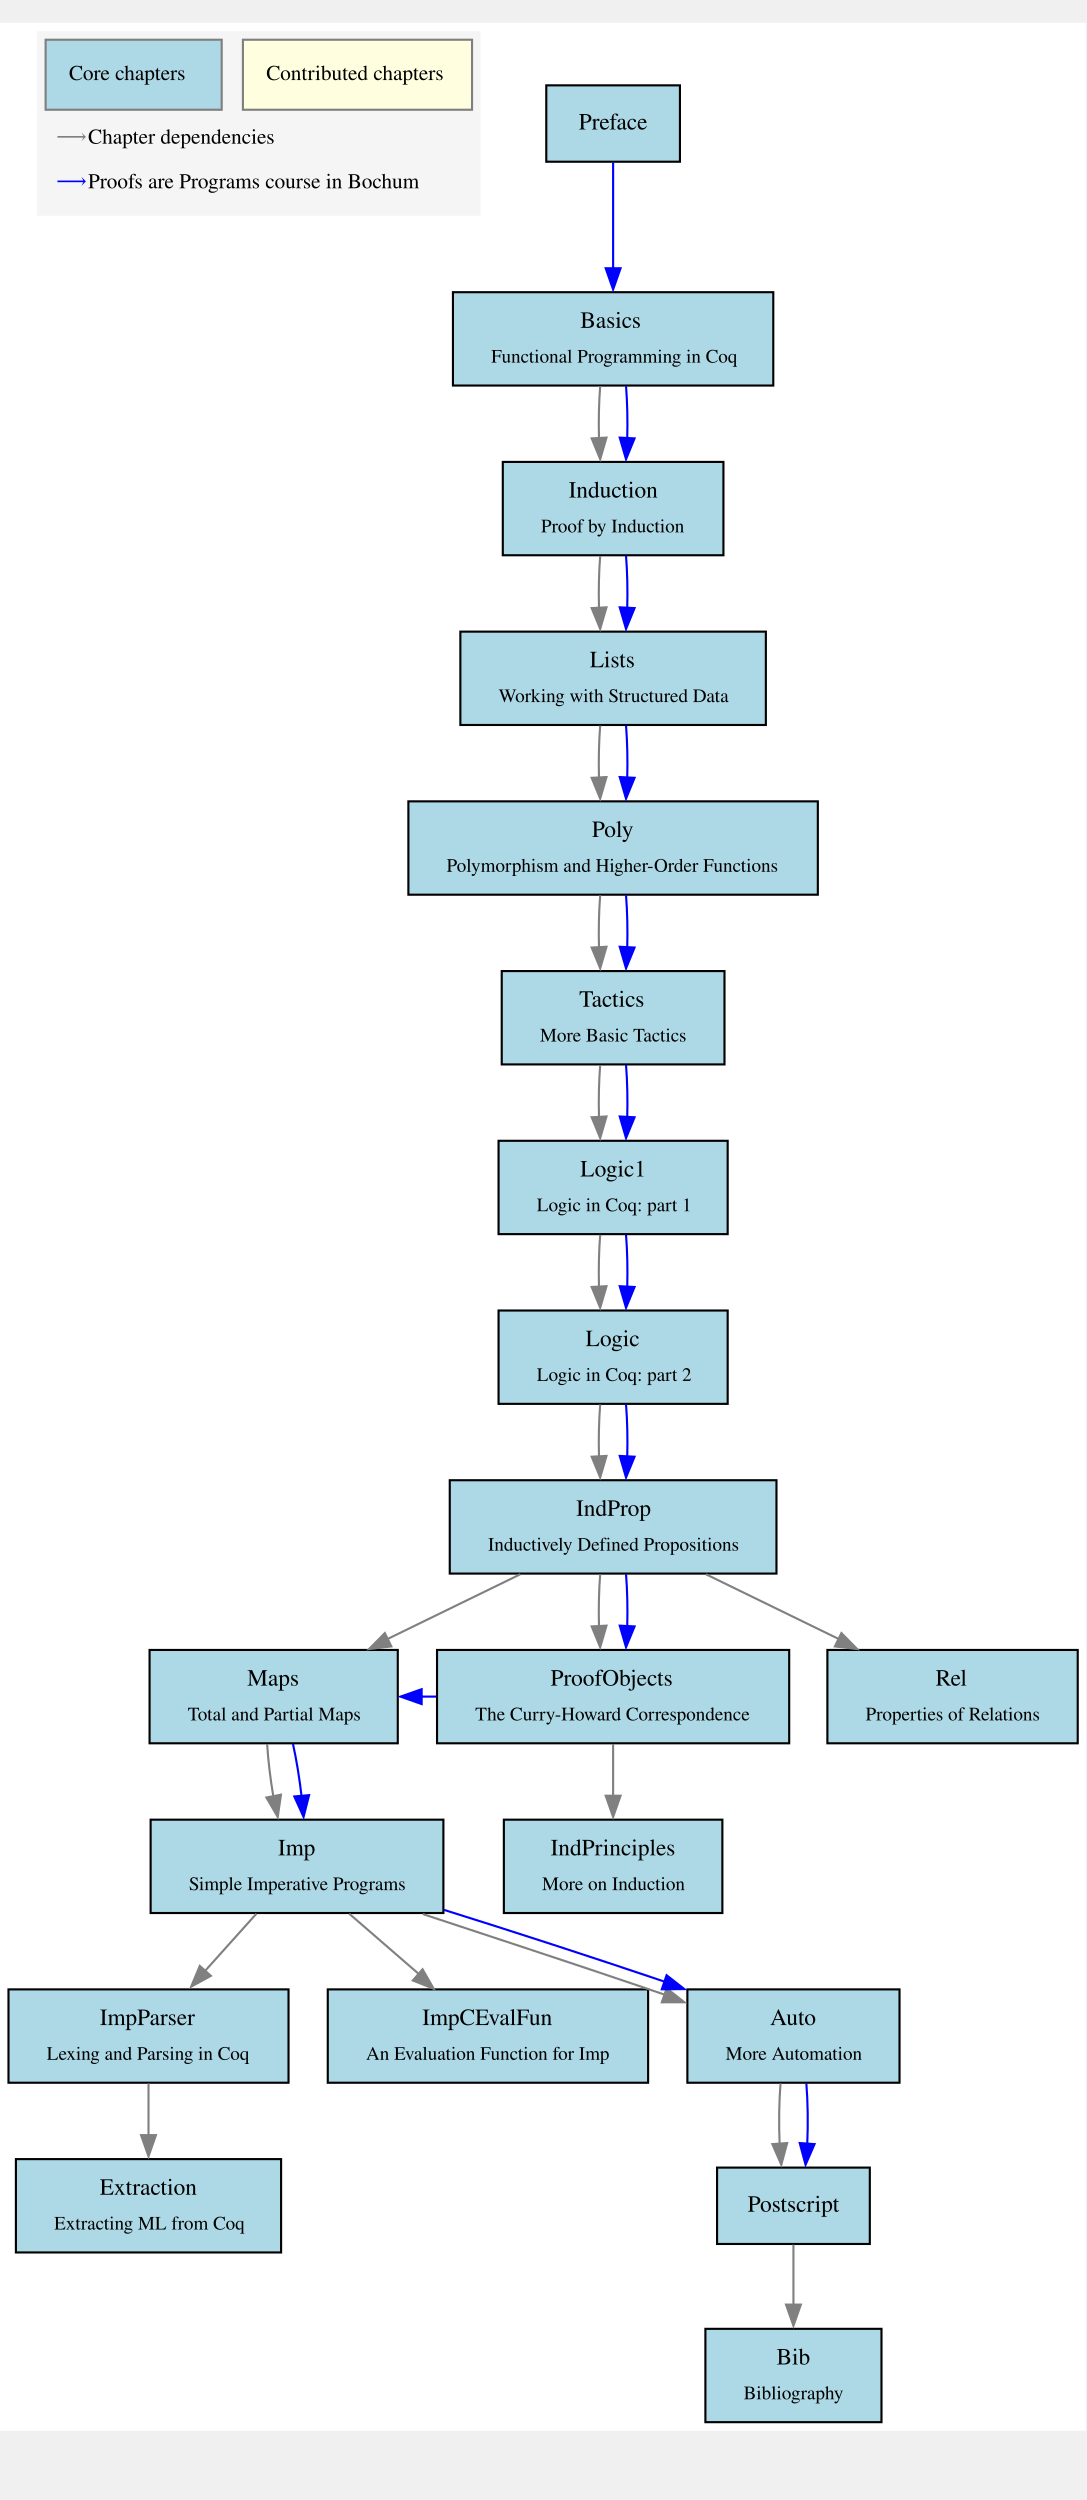
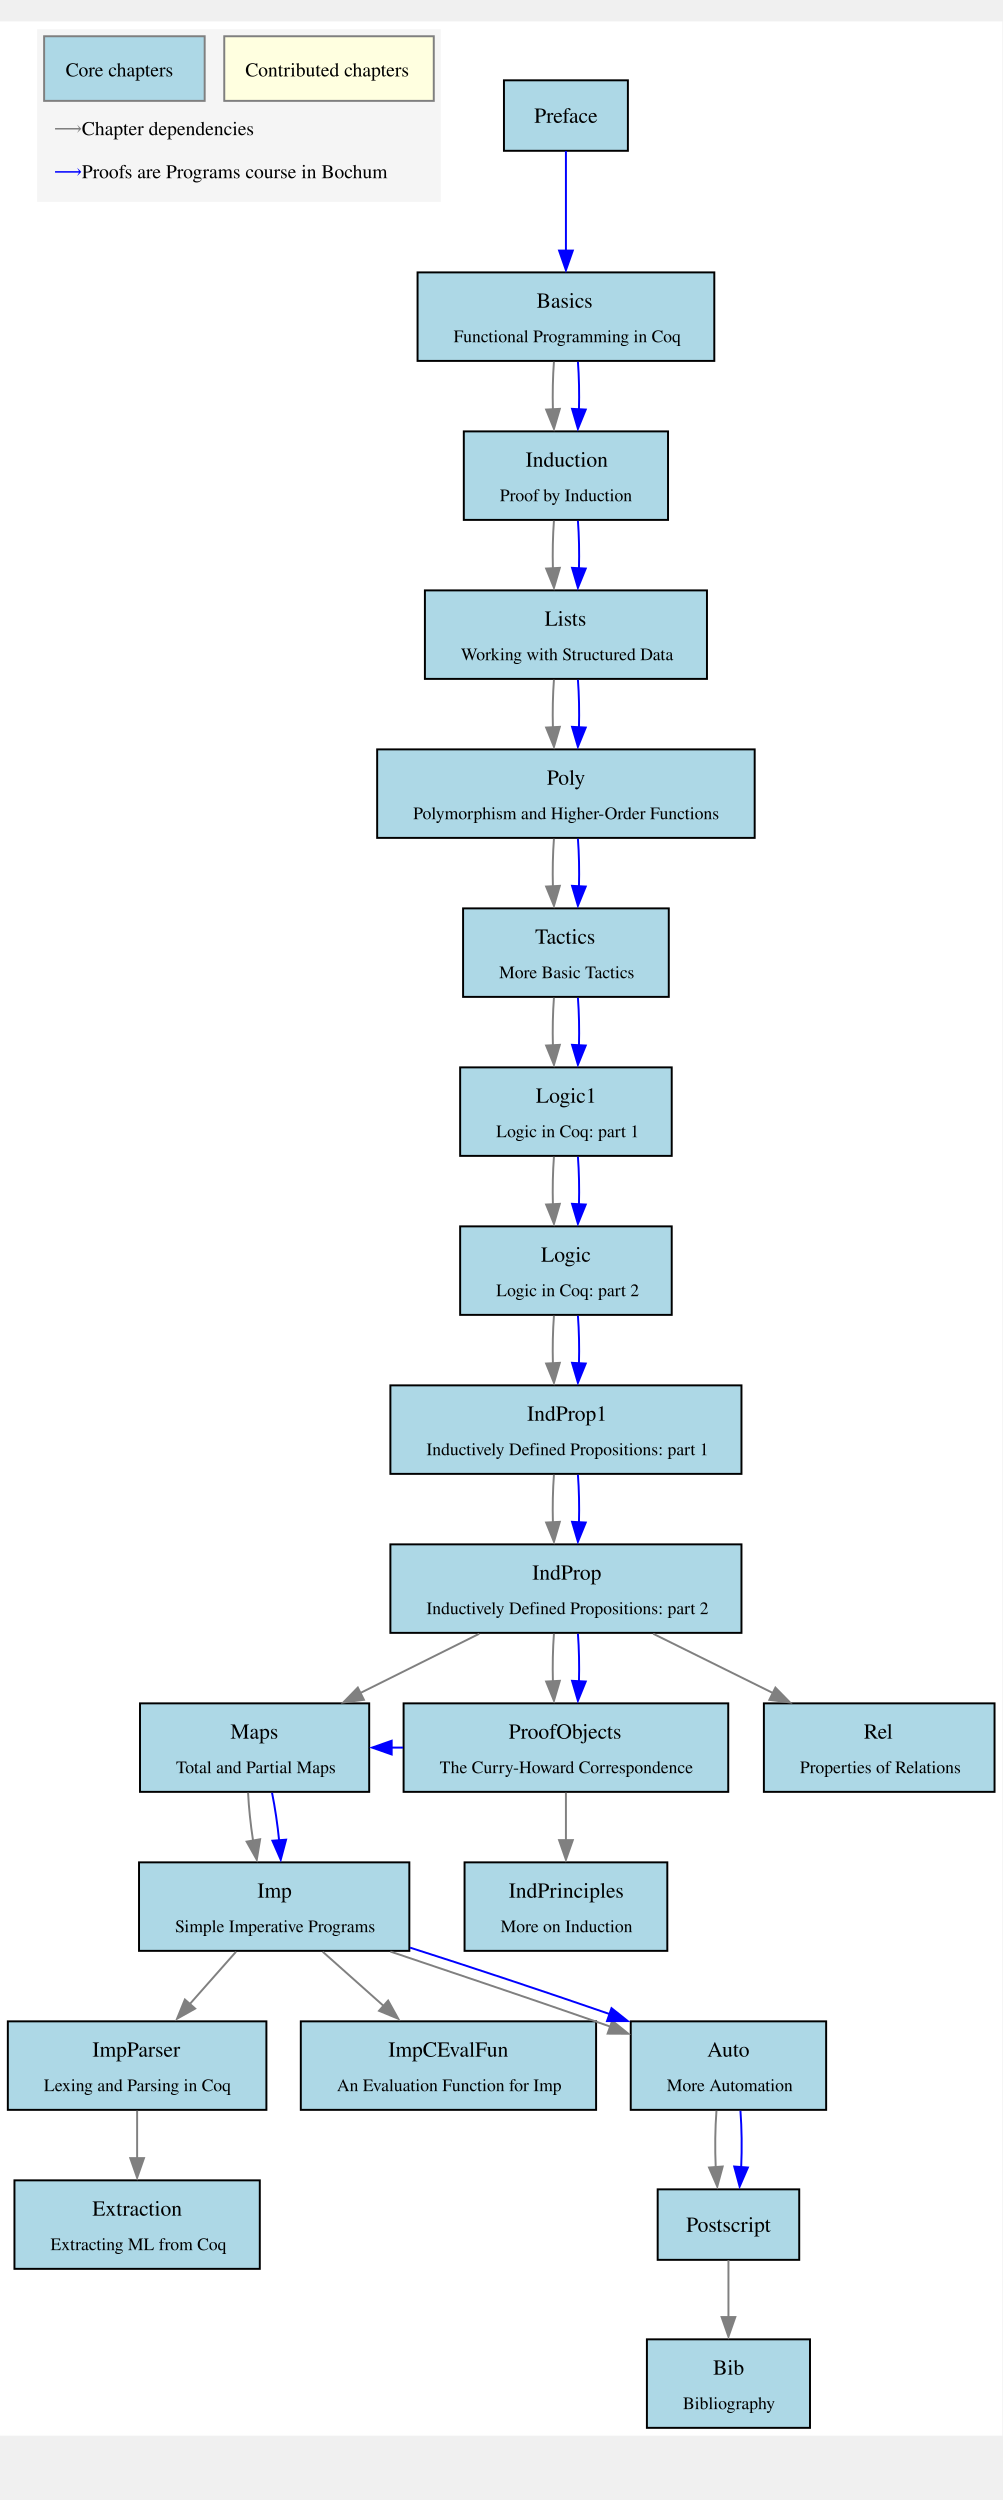
- <svg xmlns="http://www.w3.org/2000/svg" xmlns:xlink="http://www.w3.org/1999/xlink" width="504pt" height="1160pt" viewBox="0.00 21.60 504.00 1138.87">
-   <g id="graph0" class="graph deps" transform="scale(0.984375 0.984375) rotate(0) translate(4 1152.94)">
-     <polygon fill="white" stroke="none" points="-4,4 -4,-1131 508,-1131 508,4 -4,4" />
+ <svg xmlns="http://www.w3.org/2000/svg" xmlns:xlink="http://www.w3.org/1999/xlink" width="504pt" height="1257pt" viewBox="0.00 21.60 504.00 1235.51">
+   <g id="graph0" class="graph deps" transform="scale(0.984519 0.984519) rotate(0) translate(4 1250.94)">
+     <polygon fill="white" stroke="none" points="-4,4 -4,-1229 507.92,-1229 507.92,4 -4,4" />
    <g id="node1" class="node">
      <g id="a_node1">
        <a xlink:title="Go to chapter" target="_top">
-           <polygon fill="WhiteSmoke" stroke="none" points="222.5,-1127 13.5,-1127 13.5,-1040 222.5,-1040 222.5,-1127" />
-           <polygon fill="lightblue" stroke="none" points="17.5,-1090 17.5,-1123 100.5,-1123 100.5,-1090 17.5,-1090" />
-           <polygon fill="none" stroke="#7f7f7f" points="17.5,-1090 17.5,-1123 100.5,-1123 100.5,-1090 17.5,-1090" />
-           <text text-anchor="start" x="28.5" y="-1104" font-family="Times,serif" font-size="10.00"> Core chapters </text>
-           <polygon fill="lightyellow" stroke="none" points="110.5,-1090 110.5,-1123 218.5,-1123 218.5,-1090 110.5,-1090" />
-           <polygon fill="none" stroke="#7f7f7f" points="110.5,-1090 110.5,-1123 218.5,-1123 218.5,-1090 110.5,-1090" />
-           <text text-anchor="start" x="121.5" y="-1104" font-family="Times,serif" font-size="10.00">Contributed chapters</text>
-           <text text-anchor="start" x="22.5" y="-1074" font-family="Times,serif" font-size="10.00" fill="gray">⟶</text>
-           <text text-anchor="start" x="37.5" y="-1074" font-family="Times,serif" font-size="10.00">     Chapter dependencies</text>
-           <text text-anchor="start" x="22.5" y="-1053" font-family="Times,serif" font-size="10.00" fill="blue">⟶</text>
-           <text text-anchor="start" x="37.5" y="-1053" font-family="Times,serif" font-size="10.00">     Proofs are Programs course in Bochum</text>
+           <polygon fill="WhiteSmoke" stroke="none" points="221.12,-1225 14.93,-1225 14.93,-1136.8 221.12,-1136.8 221.12,-1225" />
+           <polygon fill="lightblue" stroke="none" points="18.53,-1188.4 18.53,-1221.4 100.53,-1221.4 100.53,-1188.4 18.53,-1188.4" />
+           <polygon fill="none" stroke="#7f7f7f" points="18.53,-1188.4 18.53,-1221.4 100.53,-1221.4 100.53,-1188.4 18.53,-1188.4" />
+           <text text-anchor="start" x="29.53" y="-1200.9" font-family="Times,serif" font-size="10.00"> Core chapters </text>
+           <polygon fill="lightyellow" stroke="none" points="110.53,-1188.4 110.53,-1221.4 217.53,-1221.4 217.53,-1188.4 110.53,-1188.4" />
+           <polygon fill="none" stroke="#7f7f7f" points="110.53,-1188.4 110.53,-1221.4 217.53,-1221.4 217.53,-1188.4 110.53,-1188.4" />
+           <text text-anchor="start" x="121.28" y="-1200.9" font-family="Times,serif" font-size="10.00">Contributed chapters</text>
+           <text text-anchor="start" x="23.53" y="-1170.9" font-family="Times,serif" font-size="10.00" fill="gray">⟶</text>
+           <text text-anchor="start" x="37.78" y="-1170.9" font-family="Times,serif" font-size="10.00">     Chapter dependencies</text>
+           <text text-anchor="start" x="23.53" y="-1148.9" font-family="Times,serif" font-size="10.00" fill="blue">⟶</text>
+           <text text-anchor="start" x="37.78" y="-1148.9" font-family="Times,serif" font-size="10.00">     Proofs are Programs course in Bochum</text>
        </a>
      </g>
    </g>
    <g id="node2" class="node">
      <g id="a_node2">
        <a xlink:href="Preface.html" xlink:title="Go to chapter" target="_top">
-           <polygon fill="lightblue" stroke="black" points="316.5,-1101.5 253.5,-1101.5 253.5,-1065.5 316.5,-1065.5 316.5,-1101.5" />
-           <text text-anchor="middle" x="285" y="-1080.7" font-family="Times,serif" font-size="11.00">Preface</text>
+           <polygon fill="lightblue" stroke="black" points="316.67,-1198.9 253.37,-1198.9 253.37,-1162.9 316.67,-1162.9 316.67,-1198.9" />
+           <text text-anchor="middle" x="285.02" y="-1177.2" font-family="Times,serif" font-size="11.00">Preface</text>
        </a>
      </g>
    </g>
    <g id="node4" class="node">
      <g id="a_node4">
        <a xlink:href="Basics.html" xlink:title="Go to chapter" target="_top">
-           <polygon fill="lightblue" stroke="black" points="360.5,-1004 209.5,-1004 209.5,-960 360.5,-960 360.5,-1004" />
-           <text text-anchor="start" x="269.5" y="-987.2" font-family="Times,serif" font-size="11.00">Basics</text>
-           <text text-anchor="start" x="227.5" y="-970.8" font-family="Times,serif" font-size="9.00">Functional Programming in Coq</text>
-         </a>
-       </g>
-     </g>
-     <g id="edge19" class="edge">
-       <path fill="none" stroke="blue" d="M285,-1065.17C285,-1051.42 285,-1031.81 285,-1015.2" />
-       <polygon fill="blue" stroke="blue" points="288.5,-1015.28 285,-1005.28 281.5,-1015.28 288.5,-1015.28" />
+           <polygon fill="lightblue" stroke="black" points="360.8,-1100.8 209.25,-1100.8 209.25,-1055.6 360.8,-1055.6 360.8,-1100.8" />
+           <text text-anchor="start" x="270.02" y="-1082.75" font-family="Times,serif" font-size="11.00">Basics</text>
+           <text text-anchor="start" x="227.65" y="-1065.15" font-family="Times,serif" font-size="9.00">Functional Programming in Coq</text>
+         </a>
+       </g>
+     </g>
+     <g id="edge20" class="edge">
+       <path fill="none" stroke="blue" d="M285.02,-1162.82C285.02,-1148.82 285.02,-1128.63 285.02,-1111.59" />
+       <polygon fill="blue" stroke="blue" points="288.53,-1111.94 285.02,-1101.94 281.53,-1111.94 288.53,-1111.94" />
    </g>
    <g id="node3" class="node">
      <g id="a_node3">
        <a xlink:href="Postscript.html" xlink:title="Go to chapter" target="_top">
-           <polygon fill="lightblue" stroke="black" points="406,-120 334,-120 334,-84 406,-84 406,-120" />
-           <text text-anchor="middle" x="370" y="-99.2" font-family="Times,serif" font-size="11.00">Postscript</text>
-         </a>
-       </g>
-     </g>
-     <g id="node19" class="node">
-       <g id="a_node19">
+           <polygon fill="lightblue" stroke="black" points="404.17,-121.8 331.88,-121.8 331.88,-85.8 404.17,-85.8 404.17,-121.8" />
+           <text text-anchor="middle" x="368.02" y="-100.1" font-family="Times,serif" font-size="11.00">Postscript</text>
+         </a>
+       </g>
+     </g>
+     <g id="node20" class="node">
+       <g id="a_node20">
        <a xlink:href="Bib.html" xlink:title="Go to chapter" target="_top">
-           <polygon fill="lightblue" stroke="black" points="411.5,-44 328.5,-44 328.5,0 411.5,0 411.5,-44" />
-           <text text-anchor="start" x="362" y="-27.2" font-family="Times,serif" font-size="11.00">Bib</text>
-           <text text-anchor="start" x="346.5" y="-10.8" font-family="Times,serif" font-size="9.00">Bibliography</text>
-         </a>
-       </g>
-     </g>
-     <g id="edge15" class="edge">
-       <path fill="none" stroke="gray" d="M370,-83.69C370,-75.37 370,-65.11 370,-55.42" />
-       <polygon fill="gray" stroke="gray" points="373.5,-55.44 370,-45.44 366.5,-55.44 373.5,-55.44" />
+           <polygon fill="lightblue" stroke="black" points="409.67,-45.2 326.38,-45.2 326.38,0 409.67,0 409.67,-45.2" />
+           <text text-anchor="start" x="360.15" y="-27.15" font-family="Times,serif" font-size="11.00">Bib</text>
+           <text text-anchor="start" x="344.77" y="-9.55" font-family="Times,serif" font-size="9.00">Bibliography</text>
+         </a>
+       </g>
+     </g>
+     <g id="edge16" class="edge">
+       <path fill="none" stroke="gray" d="M368.02,-85.61C368.02,-77.09 368.02,-66.49 368.02,-56.48" />
+       <polygon fill="gray" stroke="gray" points="371.53,-56.58 368.02,-46.58 364.53,-56.58 371.53,-56.58" />
    </g>
    <g id="node5" class="node">
      <g id="a_node5">
        <a xlink:href="Induction.html" xlink:title="Go to chapter" target="_top">
-           <polygon fill="lightblue" stroke="black" points="337,-924 233,-924 233,-880 337,-880 337,-924" />
-           <text text-anchor="start" x="264" y="-907.2" font-family="Times,serif" font-size="11.00">Induction</text>
-           <text text-anchor="start" x="251" y="-890.8" font-family="Times,serif" font-size="9.00">Proof by Induction</text>
+           <polygon fill="lightblue" stroke="black" points="337.17,-1019.6 232.87,-1019.6 232.87,-974.4 337.17,-974.4 337.17,-1019.6" />
+           <text text-anchor="start" x="264.4" y="-1001.55" font-family="Times,serif" font-size="11.00">Induction</text>
+           <text text-anchor="start" x="251.27" y="-983.95" font-family="Times,serif" font-size="9.00">Proof by Induction</text>
        </a>
      </g>
    </g>
    <g id="edge1" class="edge">
-       <path fill="none" stroke="gray" d="M278.91,-959.69C278.3,-952.12 278.12,-943.43 278.34,-935.16" />
-       <polygon fill="gray" stroke="gray" points="281.88,-935.46 278.91,-925.29 274.89,-935.09 281.88,-935.46" />
-     </g>
-     <g id="edge20" class="edge">
-       <path fill="none" stroke="blue" d="M291.09,-959.69C291.7,-952.12 291.88,-943.43 291.66,-935.16" />
-       <polygon fill="blue" stroke="blue" points="295.11,-935.09 291.09,-925.29 288.12,-935.46 295.11,-935.09" />
+       <path fill="none" stroke="gray" d="M278.9,-1055.14C278.33,-1047.59 278.15,-1038.97 278.37,-1030.75" />
+       <polygon fill="gray" stroke="gray" points="281.9,-1031.11 278.91,-1020.94 274.91,-1030.75 281.9,-1031.11" />
+     </g>
+     <g id="edge21" class="edge">
+       <path fill="none" stroke="blue" d="M291.15,-1055.14C291.72,-1047.59 291.9,-1038.97 291.68,-1030.75" />
+       <polygon fill="blue" stroke="blue" points="295.14,-1030.75 291.14,-1020.94 288.15,-1031.11 295.14,-1030.75" />
    </g>
    <g id="node6" class="node">
      <g id="a_node6">
        <a xlink:href="Lists.html" xlink:title="Go to chapter" target="_top">
-           <polygon fill="lightblue" stroke="black" points="357,-844 213,-844 213,-800 357,-800 357,-844" />
-           <text text-anchor="start" x="274" y="-827.2" font-family="Times,serif" font-size="11.00">Lists</text>
-           <text text-anchor="start" x="231" y="-810.8" font-family="Times,serif" font-size="9.00">Working with Structured Data</text>
+           <polygon fill="lightblue" stroke="black" points="357.05,-938.4 213,-938.4 213,-893.2 357.05,-893.2 357.05,-938.4" />
+           <text text-anchor="start" x="274.15" y="-920.35" font-family="Times,serif" font-size="11.00">Lists</text>
+           <text text-anchor="start" x="231.4" y="-902.75" font-family="Times,serif" font-size="9.00">Working with Structured Data</text>
        </a>
      </g>
    </g>
    <g id="edge2" class="edge">
-       <path fill="none" stroke="gray" d="M278.91,-879.69C278.3,-872.12 278.12,-863.43 278.34,-855.16" />
-       <polygon fill="gray" stroke="gray" points="281.88,-855.46 278.91,-845.29 274.89,-855.09 281.88,-855.46" />
-     </g>
-     <g id="edge21" class="edge">
-       <path fill="none" stroke="blue" d="M291.09,-879.69C291.7,-872.12 291.88,-863.43 291.66,-855.16" />
-       <polygon fill="blue" stroke="blue" points="295.11,-855.09 291.09,-845.29 288.12,-855.46 295.11,-855.09" />
+       <path fill="none" stroke="gray" d="M278.9,-973.94C278.33,-966.39 278.15,-957.77 278.37,-949.55" />
+       <polygon fill="gray" stroke="gray" points="281.9,-949.91 278.91,-939.74 274.91,-949.55 281.9,-949.91" />
+     </g>
+     <g id="edge22" class="edge">
+       <path fill="none" stroke="blue" d="M291.15,-973.94C291.72,-966.39 291.9,-957.77 291.68,-949.55" />
+       <polygon fill="blue" stroke="blue" points="295.14,-949.55 291.14,-939.74 288.15,-949.91 295.14,-949.55" />
    </g>
    <g id="node7" class="node">
      <g id="a_node7">
        <a xlink:href="Poly.html" xlink:title="Go to chapter" target="_top">
-           <polygon fill="lightblue" stroke="black" points="381.5,-764 188.5,-764 188.5,-720 381.5,-720 381.5,-764" />
-           <text text-anchor="start" x="275" y="-747.2" font-family="Times,serif" font-size="11.00">Poly</text>
-           <text text-anchor="start" x="206.5" y="-730.8" font-family="Times,serif" font-size="9.00">Polymorphism and Higher-Order Functions</text>
+           <polygon fill="lightblue" stroke="black" points="381.42,-857.2 188.62,-857.2 188.62,-812 381.42,-812 381.42,-857.2" />
+           <text text-anchor="start" x="275.27" y="-839.15" font-family="Times,serif" font-size="11.00">Poly</text>
+           <text text-anchor="start" x="207.02" y="-821.55" font-family="Times,serif" font-size="9.00">Polymorphism and Higher-Order Functions</text>
        </a>
      </g>
    </g>
    <g id="edge3" class="edge">
-       <path fill="none" stroke="gray" d="M278.91,-799.69C278.3,-792.12 278.12,-783.43 278.34,-775.16" />
-       <polygon fill="gray" stroke="gray" points="281.88,-775.46 278.91,-765.29 274.89,-775.09 281.88,-775.46" />
-     </g>
-     <g id="edge22" class="edge">
-       <path fill="none" stroke="blue" d="M291.09,-799.69C291.7,-792.12 291.88,-783.43 291.66,-775.16" />
-       <polygon fill="blue" stroke="blue" points="295.11,-775.09 291.09,-765.29 288.12,-775.46 295.11,-775.09" />
+       <path fill="none" stroke="gray" d="M278.9,-892.74C278.33,-885.19 278.15,-876.57 278.37,-868.35" />
+       <polygon fill="gray" stroke="gray" points="281.9,-868.71 278.91,-858.54 274.91,-868.35 281.9,-868.71" />
+     </g>
+     <g id="edge23" class="edge">
+       <path fill="none" stroke="blue" d="M291.15,-892.74C291.72,-885.19 291.9,-876.57 291.68,-868.35" />
+       <polygon fill="blue" stroke="blue" points="295.14,-868.35 291.14,-858.54 288.15,-868.71 295.14,-868.35" />
    </g>
    <g id="node8" class="node">
      <g id="a_node8">
        <a xlink:href="Tactics.html" xlink:title="Go to chapter" target="_top">
-           <polygon fill="lightblue" stroke="black" points="337.5,-684 232.5,-684 232.5,-640 337.5,-640 337.5,-684" />
-           <text text-anchor="start" x="269" y="-667.2" font-family="Times,serif" font-size="11.00">Tactics</text>
-           <text text-anchor="start" x="250.5" y="-650.8" font-family="Times,serif" font-size="9.00">More Basic Tactics</text>
+           <polygon fill="lightblue" stroke="black" points="337.55,-776 232.5,-776 232.5,-730.8 337.55,-730.8 337.55,-776" />
+           <text text-anchor="start" x="269.27" y="-757.95" font-family="Times,serif" font-size="11.00">Tactics</text>
+           <text text-anchor="start" x="250.9" y="-740.35" font-family="Times,serif" font-size="9.00">More Basic Tactics</text>
        </a>
      </g>
    </g>
    <g id="edge4" class="edge">
-       <path fill="none" stroke="gray" d="M278.91,-719.69C278.3,-712.12 278.12,-703.43 278.34,-695.16" />
-       <polygon fill="gray" stroke="gray" points="281.88,-695.46 278.91,-685.29 274.89,-695.09 281.88,-695.46" />
-     </g>
-     <g id="edge23" class="edge">
-       <path fill="none" stroke="blue" d="M291.09,-719.69C291.7,-712.12 291.88,-703.43 291.66,-695.16" />
-       <polygon fill="blue" stroke="blue" points="295.11,-695.09 291.09,-685.29 288.12,-695.46 295.11,-695.09" />
+       <path fill="none" stroke="gray" d="M278.9,-811.54C278.33,-803.99 278.15,-795.37 278.37,-787.15" />
+       <polygon fill="gray" stroke="gray" points="281.9,-787.51 278.91,-777.34 274.91,-787.15 281.9,-787.51" />
+     </g>
+     <g id="edge24" class="edge">
+       <path fill="none" stroke="blue" d="M291.15,-811.54C291.72,-803.99 291.9,-795.37 291.68,-787.15" />
+       <polygon fill="blue" stroke="blue" points="295.14,-787.15 291.14,-777.34 288.15,-787.51 295.14,-787.15" />
+     </g>
+     <g id="node11" class="node">
+       <g id="a_node11">
+         <a xlink:href="Logic1.html" xlink:title="Go to chapter" target="_top">
+           <polygon fill="lightblue" stroke="black" points="339.05,-694.8 231,-694.8 231,-649.6 339.05,-649.6 339.05,-694.8" />
+           <text text-anchor="start" x="269.65" y="-676.75" font-family="Times,serif" font-size="11.00">Logic1</text>
+           <text text-anchor="start" x="249.4" y="-659.15" font-family="Times,serif" font-size="9.00">Logic in Coq: part 1</text>
+         </a>
+       </g>
+     </g>
+     <g id="edge5" class="edge">
+       <path fill="none" stroke="gray" d="M278.9,-730.34C278.33,-722.79 278.15,-714.17 278.37,-705.95" />
+       <polygon fill="gray" stroke="gray" points="281.9,-706.31 278.91,-696.14 274.91,-705.95 281.9,-706.31" />
+     </g>
+     <g id="edge25" class="edge">
+       <path fill="none" stroke="blue" d="M291.15,-730.34C291.72,-722.79 291.9,-714.17 291.68,-705.95" />
+       <polygon fill="blue" stroke="blue" points="295.14,-705.95 291.14,-696.14 288.15,-706.31 295.14,-705.95" />
+     </g>
+     <g id="node9" class="node">
+       <g id="a_node9">
+         <a xlink:href="IndProp1.html" xlink:title="Go to chapter" target="_top">
+           <polygon fill="lightblue" stroke="black" points="374.67,-532.4 195.37,-532.4 195.37,-487.2 374.67,-487.2 374.67,-532.4" />
+           <text text-anchor="start" x="265.15" y="-514.35" font-family="Times,serif" font-size="11.00">IndProp1</text>
+           <text text-anchor="start" x="213.77" y="-496.75" font-family="Times,serif" font-size="9.00">Inductively Defined Propositions: part 1</text>
+         </a>
+       </g>
    </g>
    <g id="node10" class="node">
      <g id="a_node10">
-         <a xlink:href="Logic1.html" xlink:title="Go to chapter" target="_top">
-           <polygon fill="lightblue" stroke="black" points="339,-604 231,-604 231,-560 339,-560 339,-604" />
-           <text text-anchor="start" x="269.5" y="-587.2" font-family="Times,serif" font-size="11.00">Logic1</text>
-           <text text-anchor="start" x="249" y="-570.8" font-family="Times,serif" font-size="9.00">Logic in Coq: part 1</text>
-         </a>
-       </g>
-     </g>
-     <g id="edge5" class="edge">
-       <path fill="none" stroke="gray" d="M278.91,-639.69C278.3,-632.12 278.12,-623.43 278.34,-615.16" />
-       <polygon fill="gray" stroke="gray" points="281.88,-615.46 278.91,-605.29 274.89,-615.09 281.88,-615.46" />
-     </g>
-     <g id="edge24" class="edge">
-       <path fill="none" stroke="blue" d="M291.09,-639.69C291.7,-632.12 291.88,-623.43 291.66,-615.16" />
-       <polygon fill="blue" stroke="blue" points="295.11,-615.09 291.09,-605.29 288.12,-615.46 295.11,-615.09" />
-     </g>
-     <g id="node9" class="node">
-       <g id="a_node9">
        <a xlink:href="IndProp.html" xlink:title="Go to chapter" target="_top">
-           <polygon fill="lightblue" stroke="black" points="362,-444 208,-444 208,-400 362,-400 362,-444" />
-           <text text-anchor="start" x="267.5" y="-427.2" font-family="Times,serif" font-size="11.00">IndProp</text>
-           <text text-anchor="start" x="226" y="-410.8" font-family="Times,serif" font-size="9.00">Inductively Defined Propositions</text>
-         </a>
-       </g>
+           <polygon fill="lightblue" stroke="black" points="374.67,-451.2 195.37,-451.2 195.37,-406 374.67,-406 374.67,-451.2" />
+           <text text-anchor="start" x="267.77" y="-433.15" font-family="Times,serif" font-size="11.00">IndProp</text>
+           <text text-anchor="start" x="213.77" y="-415.55" font-family="Times,serif" font-size="9.00">Inductively Defined Propositions: part 2</text>
+         </a>
+       </g>
+     </g>
+     <g id="edge8" class="edge">
+       <path fill="none" stroke="gray" d="M278.9,-486.74C278.33,-479.19 278.15,-470.57 278.37,-462.35" />
+       <polygon fill="gray" stroke="gray" points="281.9,-462.71 278.91,-452.54 274.91,-462.35 281.9,-462.71" />
+     </g>
+     <g id="edge28" class="edge">
+       <path fill="none" stroke="blue" d="M291.15,-486.74C291.72,-479.19 291.9,-470.57 291.68,-462.35" />
+       <polygon fill="blue" stroke="blue" points="295.14,-462.35 291.14,-452.54 288.15,-462.71 295.14,-462.35" />
+     </g>
+     <g id="node13" class="node">
+       <g id="a_node13">
+         <a xlink:href="Maps.html" xlink:title="Go to chapter" target="_top">
+           <polygon fill="lightblue" stroke="black" points="184.55,-370 67.5,-370 67.5,-324.8 184.55,-324.8 184.55,-370" />
+           <text text-anchor="start" x="113.65" y="-351.95" font-family="Times,serif" font-size="11.00">Maps</text>
+           <text text-anchor="start" x="85.9" y="-334.35" font-family="Times,serif" font-size="9.00">Total and Partial Maps</text>
+         </a>
+       </g>
+     </g>
+     <g id="edge9" class="edge">
+       <path fill="none" stroke="gray" d="M240.73,-405.54C221.95,-396.18 199.87,-385.18 180.13,-375.35" />
+       <polygon fill="gray" stroke="gray" points="181.86,-371.81 171.35,-370.48 178.74,-378.07 181.86,-371.81" />
+     </g>
+     <g id="node14" class="node">
+       <g id="a_node14">
+         <a xlink:href="ProofObjects.html" xlink:title="Go to chapter" target="_top">
+           <polygon fill="lightblue" stroke="black" points="367.92,-370 202.12,-370 202.12,-324.8 367.92,-324.8 367.92,-370" />
+           <text text-anchor="start" x="255.77" y="-351.95" font-family="Times,serif" font-size="11.00">ProofObjects</text>
+           <text text-anchor="start" x="220.52" y="-334.35" font-family="Times,serif" font-size="9.00">The Curry-Howard Correspondence</text>
+         </a>
+       </g>
+     </g>
+     <g id="edge11" class="edge">
+       <path fill="none" stroke="gray" d="M278.9,-405.54C278.33,-397.99 278.15,-389.37 278.37,-381.15" />
+       <polygon fill="gray" stroke="gray" points="281.9,-381.51 278.91,-371.34 274.91,-381.15 281.9,-381.51" />
+     </g>
+     <g id="edge29" class="edge">
+       <path fill="none" stroke="blue" d="M291.15,-405.54C291.72,-397.99 291.9,-389.37 291.68,-381.15" />
+       <polygon fill="blue" stroke="blue" points="295.14,-381.15 291.14,-371.34 288.15,-381.51 295.14,-381.15" />
+     </g>
+     <g id="node19" class="node">
+       <g id="a_node19">
+         <a xlink:href="Rel.html" xlink:title="Go to chapter" target="_top">
+           <polygon fill="lightblue" stroke="black" points="503.92,-370 386.12,-370 386.12,-324.8 503.92,-324.8 503.92,-370" />
+           <text text-anchor="start" x="437.15" y="-351.95" font-family="Times,serif" font-size="11.00">Rel</text>
+           <text text-anchor="start" x="404.52" y="-334.35" font-family="Times,serif" font-size="9.00">Properties of Relations</text>
+         </a>
+       </g>
+     </g>
+     <g id="edge13" class="edge">
+       <path fill="none" stroke="gray" d="M329.59,-405.54C348.5,-396.18 370.71,-385.18 390.58,-375.35" />
+       <polygon fill="gray" stroke="gray" points="392.01,-378.05 399.42,-370.48 388.9,-371.78 392.01,-378.05" />
    </g>
    <g id="node12" class="node">
      <g id="a_node12">
-         <a xlink:href="Maps.html" xlink:title="Go to chapter" target="_top">
-           <polygon fill="lightblue" stroke="black" points="183.5,-364 66.5,-364 66.5,-320 183.5,-320 183.5,-364" />
-           <text text-anchor="start" x="112.5" y="-347.2" font-family="Times,serif" font-size="11.00">Maps</text>
-           <text text-anchor="start" x="84.5" y="-330.8" font-family="Times,serif" font-size="9.00">Total and Partial Maps</text>
-         </a>
-       </g>
-     </g>
-     <g id="edge8" class="edge">
-       <path fill="none" stroke="gray" d="M241.28,-399.69C221.96,-390.27 199.05,-379.1 178.7,-369.18" />
-       <polygon fill="gray" stroke="gray" points="180.47,-365.66 169.95,-364.42 177.4,-371.95 180.47,-365.66" />
-     </g>
-     <g id="node13" class="node">
-       <g id="a_node13">
-         <a xlink:href="ProofObjects.html" xlink:title="Go to chapter" target="_top">
-           <polygon fill="lightblue" stroke="black" points="368,-364 202,-364 202,-320 368,-320 368,-364" />
-           <text text-anchor="start" x="255.5" y="-347.2" font-family="Times,serif" font-size="11.00">ProofObjects</text>
-           <text text-anchor="start" x="220" y="-330.8" font-family="Times,serif" font-size="9.00">The Curry-Howard Correspondence</text>
+         <a xlink:href="Logic.html" xlink:title="Go to chapter" target="_top">
+           <polygon fill="lightblue" stroke="black" points="339.05,-613.6 231,-613.6 231,-568.4 339.05,-568.4 339.05,-613.6" />
+           <text text-anchor="start" x="272.27" y="-595.55" font-family="Times,serif" font-size="11.00">Logic</text>
+           <text text-anchor="start" x="249.4" y="-577.95" font-family="Times,serif" font-size="9.00">Logic in Coq: part 2</text>
+         </a>
+       </g>
+     </g>
+     <g id="edge6" class="edge">
+       <path fill="none" stroke="gray" d="M278.9,-649.14C278.33,-641.59 278.15,-632.97 278.37,-624.75" />
+       <polygon fill="gray" stroke="gray" points="281.9,-625.11 278.91,-614.94 274.91,-624.75 281.9,-625.11" />
+     </g>
+     <g id="edge26" class="edge">
+       <path fill="none" stroke="blue" d="M291.15,-649.14C291.72,-641.59 291.9,-632.97 291.68,-624.75" />
+       <polygon fill="blue" stroke="blue" points="295.14,-624.75 291.14,-614.94 288.15,-625.11 295.14,-624.75" />
+     </g>
+     <g id="edge7" class="edge">
+       <path fill="none" stroke="gray" d="M278.9,-567.94C278.33,-560.39 278.15,-551.77 278.37,-543.55" />
+       <polygon fill="gray" stroke="gray" points="281.9,-543.91 278.91,-533.74 274.91,-543.55 281.9,-543.91" />
+     </g>
+     <g id="edge27" class="edge">
+       <path fill="none" stroke="blue" d="M291.15,-567.94C291.72,-560.39 291.9,-551.77 291.68,-543.55" />
+       <polygon fill="blue" stroke="blue" points="295.14,-543.55 291.14,-533.74 288.15,-543.91 295.14,-543.55" />
+     </g>
+     <g id="node16" class="node">
+       <g id="a_node16">
+         <a xlink:href="Imp.html" xlink:title="Go to chapter" target="_top">
+           <polygon fill="lightblue" stroke="black" points="205.05,-288.8 67,-288.8 67,-243.6 205.05,-243.6 205.05,-288.8" />
+           <text text-anchor="start" x="127.4" y="-270.75" font-family="Times,serif" font-size="11.00">Imp</text>
+           <text text-anchor="start" x="85.4" y="-253.15" font-family="Times,serif" font-size="9.00">Simple Imperative Programs</text>
        </a>
      </g>
    </g>
    <g id="edge10" class="edge">
-       <path fill="none" stroke="gray" d="M278.91,-399.69C278.3,-392.12 278.12,-383.43 278.34,-375.16" />
-       <polygon fill="gray" stroke="gray" points="281.88,-375.46 278.91,-365.29 274.89,-375.09 281.88,-375.46" />
-     </g>
-     <g id="edge27" class="edge">
-       <path fill="none" stroke="blue" d="M291.09,-399.69C291.7,-392.12 291.88,-383.43 291.66,-375.16" />
-       <polygon fill="blue" stroke="blue" points="295.11,-375.09 291.09,-365.29 288.12,-375.46 295.11,-375.09" />
+       <path fill="none" stroke="gray" d="M122.69,-324.34C123.06,-316.79 123.97,-308.17 125.23,-299.95" />
+       <polygon fill="gray" stroke="gray" points="128.85,-300.6 127.14,-290.14 121.95,-299.38 128.85,-300.6" />
+     </g>
+     <g id="edge31" class="edge">
+       <path fill="none" stroke="blue" d="M134.93,-324.34C136.46,-316.79 137.73,-308.17 138.55,-299.95" />
+       <polygon fill="blue" stroke="blue" points="142.1,-300.38 139.37,-290.14 135.12,-299.85 142.1,-300.38" />
+     </g>
+     <g id="edge30" class="edge">
+       <path fill="none" stroke="blue" d="M201.83,-347.4C199.81,-347.4 197.8,-347.4 195.79,-347.4" />
+       <polygon fill="blue" stroke="blue" points="196.03,-343.9 186.03,-347.4 196.03,-350.9 196.03,-343.9" />
+     </g>
+     <g id="node15" class="node">
+       <g id="a_node15">
+         <a xlink:href="IndPrinciples.html" xlink:title="Go to chapter" target="_top">
+           <polygon fill="lightblue" stroke="black" points="336.8,-288.8 233.25,-288.8 233.25,-243.6 336.8,-243.6 336.8,-288.8" />
+           <text text-anchor="start" x="255.77" y="-270.75" font-family="Times,serif" font-size="11.00">IndPrinciples</text>
+           <text text-anchor="start" x="251.65" y="-253.15" font-family="Times,serif" font-size="9.00">More on Induction</text>
+         </a>
+       </g>
+     </g>
+     <g id="edge12" class="edge">
+       <path fill="none" stroke="gray" d="M285.02,-324.34C285.02,-316.79 285.02,-308.17 285.02,-299.95" />
+       <polygon fill="gray" stroke="gray" points="288.53,-300.14 285.02,-290.14 281.53,-300.14 288.53,-300.14" />
+     </g>
+     <g id="node17" class="node">
+       <g id="a_node17">
+         <a xlink:href="ImpParser.html" xlink:title="Go to chapter" target="_top">
+           <polygon fill="lightblue" stroke="black" points="132.05,-207.6 0,-207.6 0,-162.4 132.05,-162.4 132.05,-207.6" />
+           <text text-anchor="start" x="43.15" y="-189.55" font-family="Times,serif" font-size="11.00">ImpParser</text>
+           <text text-anchor="start" x="18.4" y="-171.95" font-family="Times,serif" font-size="9.00">Lexing and Parsing in Coq</text>
+         </a>
+       </g>
+     </g>
+     <g id="edge17" class="edge">
+       <path fill="none" stroke="gray" d="M116.53,-243.14C109.09,-234.73 100.49,-224.99 92.52,-215.97" />
+       <polygon fill="gray" stroke="gray" points="95.66,-214.12 86.42,-208.94 90.42,-218.75 95.66,-214.12" />
    </g>
    <g id="node18" class="node">
      <g id="a_node18">
-         <a xlink:href="Rel.html" xlink:title="Go to chapter" target="_top">
-           <polygon fill="lightblue" stroke="black" points="504,-364 386,-364 386,-320 504,-320 504,-364" />
-           <text text-anchor="start" x="437" y="-347.2" font-family="Times,serif" font-size="11.00">Rel</text>
-           <text text-anchor="start" x="404" y="-330.8" font-family="Times,serif" font-size="9.00">Properties of Relations</text>
-         </a>
-       </g>
-     </g>
-     <g id="edge12" class="edge">
-       <path fill="none" stroke="gray" d="M328.72,-399.69C348.04,-390.27 370.95,-379.1 391.3,-369.18" />
-       <polygon fill="gray" stroke="gray" points="392.6,-371.95 400.05,-364.42 389.53,-365.66 392.6,-371.95" />
-     </g>
-     <g id="node11" class="node">
-       <g id="a_node11">
-         <a xlink:href="Logic.html" xlink:title="Go to chapter" target="_top">
-           <polygon fill="lightblue" stroke="black" points="339,-524 231,-524 231,-480 339,-480 339,-524" />
-           <text text-anchor="start" x="272" y="-507.2" font-family="Times,serif" font-size="11.00">Logic</text>
-           <text text-anchor="start" x="249" y="-490.8" font-family="Times,serif" font-size="9.00">Logic in Coq: part 2</text>
-         </a>
-       </g>
-     </g>
-     <g id="edge6" class="edge">
-       <path fill="none" stroke="gray" d="M278.91,-559.69C278.3,-552.12 278.12,-543.43 278.34,-535.16" />
-       <polygon fill="gray" stroke="gray" points="281.88,-535.46 278.91,-525.29 274.89,-535.09 281.88,-535.46" />
-     </g>
-     <g id="edge25" class="edge">
-       <path fill="none" stroke="blue" d="M291.09,-559.69C291.7,-552.12 291.88,-543.43 291.66,-535.16" />
-       <polygon fill="blue" stroke="blue" points="295.11,-535.09 291.09,-525.29 288.12,-535.46 295.11,-535.09" />
-     </g>
-     <g id="edge7" class="edge">
-       <path fill="none" stroke="gray" d="M278.91,-479.69C278.3,-472.12 278.12,-463.43 278.34,-455.16" />
-       <polygon fill="gray" stroke="gray" points="281.88,-455.46 278.91,-445.29 274.89,-455.09 281.88,-455.46" />
-     </g>
-     <g id="edge26" class="edge">
-       <path fill="none" stroke="blue" d="M291.09,-479.69C291.7,-472.12 291.88,-463.43 291.66,-455.16" />
-       <polygon fill="blue" stroke="blue" points="295.11,-455.09 291.09,-445.29 288.12,-455.46 295.11,-455.09" />
-     </g>
-     <g id="node15" class="node">
-       <g id="a_node15">
-         <a xlink:href="Imp.html" xlink:title="Go to chapter" target="_top">
-           <polygon fill="lightblue" stroke="black" points="205,-284 67,-284 67,-240 205,-240 205,-284" />
-           <text text-anchor="start" x="127" y="-267.2" font-family="Times,serif" font-size="11.00">Imp</text>
-           <text text-anchor="start" x="85" y="-250.8" font-family="Times,serif" font-size="9.00">Simple Imperative Programs</text>
-         </a>
-       </g>
-     </g>
-     <g id="edge9" class="edge">
-       <path fill="none" stroke="gray" d="M121.91,-319.69C122.38,-312.03 123.44,-303.23 124.86,-294.87" />
-       <polygon fill="gray" stroke="gray" points="128.44,-295.77 126.91,-285.29 121.57,-294.44 128.44,-295.77" />
-     </g>
-     <g id="edge29" class="edge">
-       <path fill="none" stroke="blue" d="M134.1,-319.69C135.77,-312.12 137.18,-303.43 138.12,-295.16" />
-       <polygon fill="blue" stroke="blue" points="141.69,-295.56 139.09,-285.29 134.72,-294.94 141.69,-295.56" />
-     </g>
-     <g id="edge28" class="edge">
-       <path fill="none" stroke="blue" d="M201.55,-342C199.23,-342 196.91,-342 194.6,-342" />
-       <polygon fill="blue" stroke="blue" points="194.75,-338.5 184.75,-342 194.75,-345.5 194.75,-338.5" />
-     </g>
-     <g id="node14" class="node">
-       <g id="a_node14">
-         <a xlink:href="IndPrinciples.html" xlink:title="Go to chapter" target="_top">
-           <polygon fill="lightblue" stroke="black" points="336.5,-284 233.5,-284 233.5,-240 336.5,-240 336.5,-284" />
-           <text text-anchor="start" x="255.5" y="-267.2" font-family="Times,serif" font-size="11.00">IndPrinciples</text>
-           <text text-anchor="start" x="251.5" y="-250.8" font-family="Times,serif" font-size="9.00">More on Induction</text>
-         </a>
-       </g>
-     </g>
-     <g id="edge11" class="edge">
-       <path fill="none" stroke="gray" d="M285,-319.69C285,-312.12 285,-303.43 285,-295.16" />
-       <polygon fill="gray" stroke="gray" points="288.5,-295.29 285,-285.29 281.5,-295.29 288.5,-295.29" />
-     </g>
-     <g id="node16" class="node">
-       <g id="a_node16">
-         <a xlink:href="ImpParser.html" xlink:title="Go to chapter" target="_top">
-           <polygon fill="lightblue" stroke="black" points="132,-204 0,-204 0,-160 132,-160 132,-204" />
-           <text text-anchor="start" x="43" y="-187.2" font-family="Times,serif" font-size="11.00">ImpParser</text>
-           <text text-anchor="start" x="18" y="-170.8" font-family="Times,serif" font-size="9.00">Lexing and Parsing in Coq</text>
-         </a>
-       </g>
-     </g>
-     <g id="edge16" class="edge">
-       <path fill="none" stroke="gray" d="M116.87,-239.69C109.31,-231.26 100.49,-221.44 92.35,-212.36" />
-       <polygon fill="gray" stroke="gray" points="95.39,-210.39 86.1,-205.29 90.18,-215.07 95.39,-210.39" />
-     </g>
-     <g id="node17" class="node">
-       <g id="a_node17">
        <a xlink:href="ImpCEvalFun.html" xlink:title="Go to chapter" target="_top">
-           <polygon fill="lightblue" stroke="black" points="301.5,-204 150.5,-204 150.5,-160 301.5,-160 301.5,-204" />
-           <text text-anchor="start" x="195" y="-187.2" font-family="Times,serif" font-size="11.00">ImpCEvalFun</text>
-           <text text-anchor="start" x="168.5" y="-170.8" font-family="Times,serif" font-size="9.00">An Evaluation Function for Imp</text>
-         </a>
-       </g>
-     </g>
-     <g id="edge18" class="edge">
-       <path fill="none" stroke="gray" d="M160.59,-239.69C170.71,-230.92 182.58,-220.63 193.41,-211.25" />
-       <polygon fill="gray" stroke="gray" points="195.17,-213.48 200.44,-204.29 190.59,-208.19 195.17,-213.48" />
-     </g>
-     <g id="node20" class="node">
-       <g id="a_node20">
-         <a xlink:href="Auto.html" xlink:title="Go to chapter" target="_top">
-           <polygon fill="lightblue" stroke="black" points="420,-204 320,-204 320,-160 420,-160 420,-204" />
-           <text text-anchor="start" x="359" y="-187.2" font-family="Times,serif" font-size="11.00">Auto</text>
-           <text text-anchor="start" x="338" y="-170.8" font-family="Times,serif" font-size="9.00">More Automation</text>
-         </a>
-       </g>
-     </g>
-     <g id="edge13" class="edge">
-       <path fill="none" stroke="gray" d="M195.31,-239.5C227.02,-229 266.61,-216.06 302,-204 304.39,-203.19 306.83,-202.35 309.3,-201.5" />
-       <polygon fill="gray" stroke="gray" points="310.25,-204.52 318.56,-197.94 307.96,-197.91 310.25,-204.52" />
-     </g>
-     <g id="edge30" class="edge">
-       <path fill="none" stroke="blue" d="M205.25,-241.49C236.69,-231.67 274.49,-219.39 309.33,-207.62" />
-       <polygon fill="blue" stroke="blue" points="310.21,-210.68 318.56,-204.15 307.96,-204.05 310.21,-210.68" />
+           <polygon fill="lightblue" stroke="black" points="300.43,-207.6 149.62,-207.6 149.62,-162.4 300.43,-162.4 300.43,-207.6" />
+           <text text-anchor="start" x="194.28" y="-189.55" font-family="Times,serif" font-size="11.00">ImpCEvalFun</text>
+           <text text-anchor="start" x="168.03" y="-171.95" font-family="Times,serif" font-size="9.00">An Evaluation Function for Imp</text>
+         </a>
+       </g>
+     </g>
+     <g id="edge19" class="edge">
+       <path fill="none" stroke="gray" d="M160.82,-243.14C170.56,-234.47 181.88,-224.4 192.27,-215.15" />
+       <polygon fill="gray" stroke="gray" points="194.22,-218.21 199.37,-208.94 189.57,-212.98 194.22,-218.21" />
    </g>
    <g id="node21" class="node">
      <g id="a_node21">
+         <a xlink:href="Auto.html" xlink:title="Go to chapter" target="_top">
+           <polygon fill="lightblue" stroke="black" points="417.92,-207.6 318.12,-207.6 318.12,-162.4 417.92,-162.4 417.92,-207.6" />
+           <text text-anchor="start" x="357.15" y="-189.55" font-family="Times,serif" font-size="11.00">Auto</text>
+           <text text-anchor="start" x="336.52" y="-171.95" font-family="Times,serif" font-size="9.00">More Automation</text>
+         </a>
+       </g>
+     </g>
+     <g id="edge14" class="edge">
+       <path fill="none" stroke="gray" d="M195.39,-243.23C226.59,-232.68 265.36,-219.71 300.02,-207.6 302.55,-206.72 305.13,-205.81 307.74,-204.88" />
+       <polygon fill="gray" stroke="gray" points="308.66,-207.91 316.91,-201.26 306.32,-201.32 308.66,-207.91" />
+     </g>
+     <g id="edge32" class="edge">
+       <path fill="none" stroke="blue" d="M205.41,-245.25C236.37,-235.37 273.42,-223.06 307.57,-211.24" />
+       <polygon fill="blue" stroke="blue" points="308.3,-214.34 316.59,-207.75 306,-207.73 308.3,-214.34" />
+     </g>
+     <g id="node22" class="node">
+       <g id="a_node22">
        <a xlink:href="Extraction.html" xlink:title="Go to chapter" target="_top">
-           <polygon fill="lightblue" stroke="black" points="128.5,-124 3.5,-124 3.5,-80 128.5,-80 128.5,-124" />
-           <text text-anchor="start" x="43" y="-107.2" font-family="Times,serif" font-size="11.00">Extraction</text>
-           <text text-anchor="start" x="21.5" y="-90.8" font-family="Times,serif" font-size="9.00">Extracting ML from Coq</text>
-         </a>
-       </g>
-     </g>
-     <g id="edge17" class="edge">
-       <path fill="none" stroke="gray" d="M66,-159.69C66,-152.12 66,-143.43 66,-135.16" />
-       <polygon fill="gray" stroke="gray" points="69.5,-135.29 66,-125.29 62.5,-135.29 69.5,-135.29" />
-     </g>
-     <g id="edge14" class="edge">
-       <path fill="none" stroke="gray" d="M363.91,-159.69C363.21,-150.9 363.07,-140.59 363.49,-131.2" />
-       <polygon fill="gray" stroke="gray" points="367.04,-131.57 364.28,-121.35 360.06,-131.07 367.04,-131.57" />
-     </g>
-     <g id="edge31" class="edge">
-       <path fill="none" stroke="blue" d="M376.09,-159.69C376.79,-150.9 376.93,-140.59 376.51,-131.2" />
-       <polygon fill="blue" stroke="blue" points="379.94,-131.07 375.72,-121.35 372.96,-131.57 379.94,-131.07" />
+           <polygon fill="lightblue" stroke="black" points="128.68,-126.4 3.38,-126.4 3.38,-81.2 128.68,-81.2 128.68,-126.4" />
+           <text text-anchor="start" x="43.15" y="-108.35" font-family="Times,serif" font-size="11.00">Extraction</text>
+           <text text-anchor="start" x="21.78" y="-90.75" font-family="Times,serif" font-size="9.00">Extracting ML from Coq</text>
+         </a>
+       </g>
+     </g>
+     <g id="edge18" class="edge">
+       <path fill="none" stroke="gray" d="M66.03,-161.94C66.03,-154.39 66.03,-145.77 66.03,-137.55" />
+       <polygon fill="gray" stroke="gray" points="69.53,-137.74 66.03,-127.74 62.53,-137.74 69.53,-137.74" />
+     </g>
+     <g id="edge15" class="edge">
+       <path fill="none" stroke="gray" d="M361.9,-161.94C361.22,-153.02 361.09,-142.62 361.52,-133.15" />
+       <polygon fill="gray" stroke="gray" points="365.08,-133.46 362.32,-123.23 358.1,-132.95 365.08,-133.46" />
+     </g>
+     <g id="edge33" class="edge">
+       <path fill="none" stroke="blue" d="M374.15,-161.94C374.83,-153.02 374.96,-142.62 374.53,-133.15" />
+       <polygon fill="blue" stroke="blue" points="377.95,-132.95 373.73,-123.23 370.97,-133.46 377.95,-132.95" />
    </g>
  </g>
</svg>
